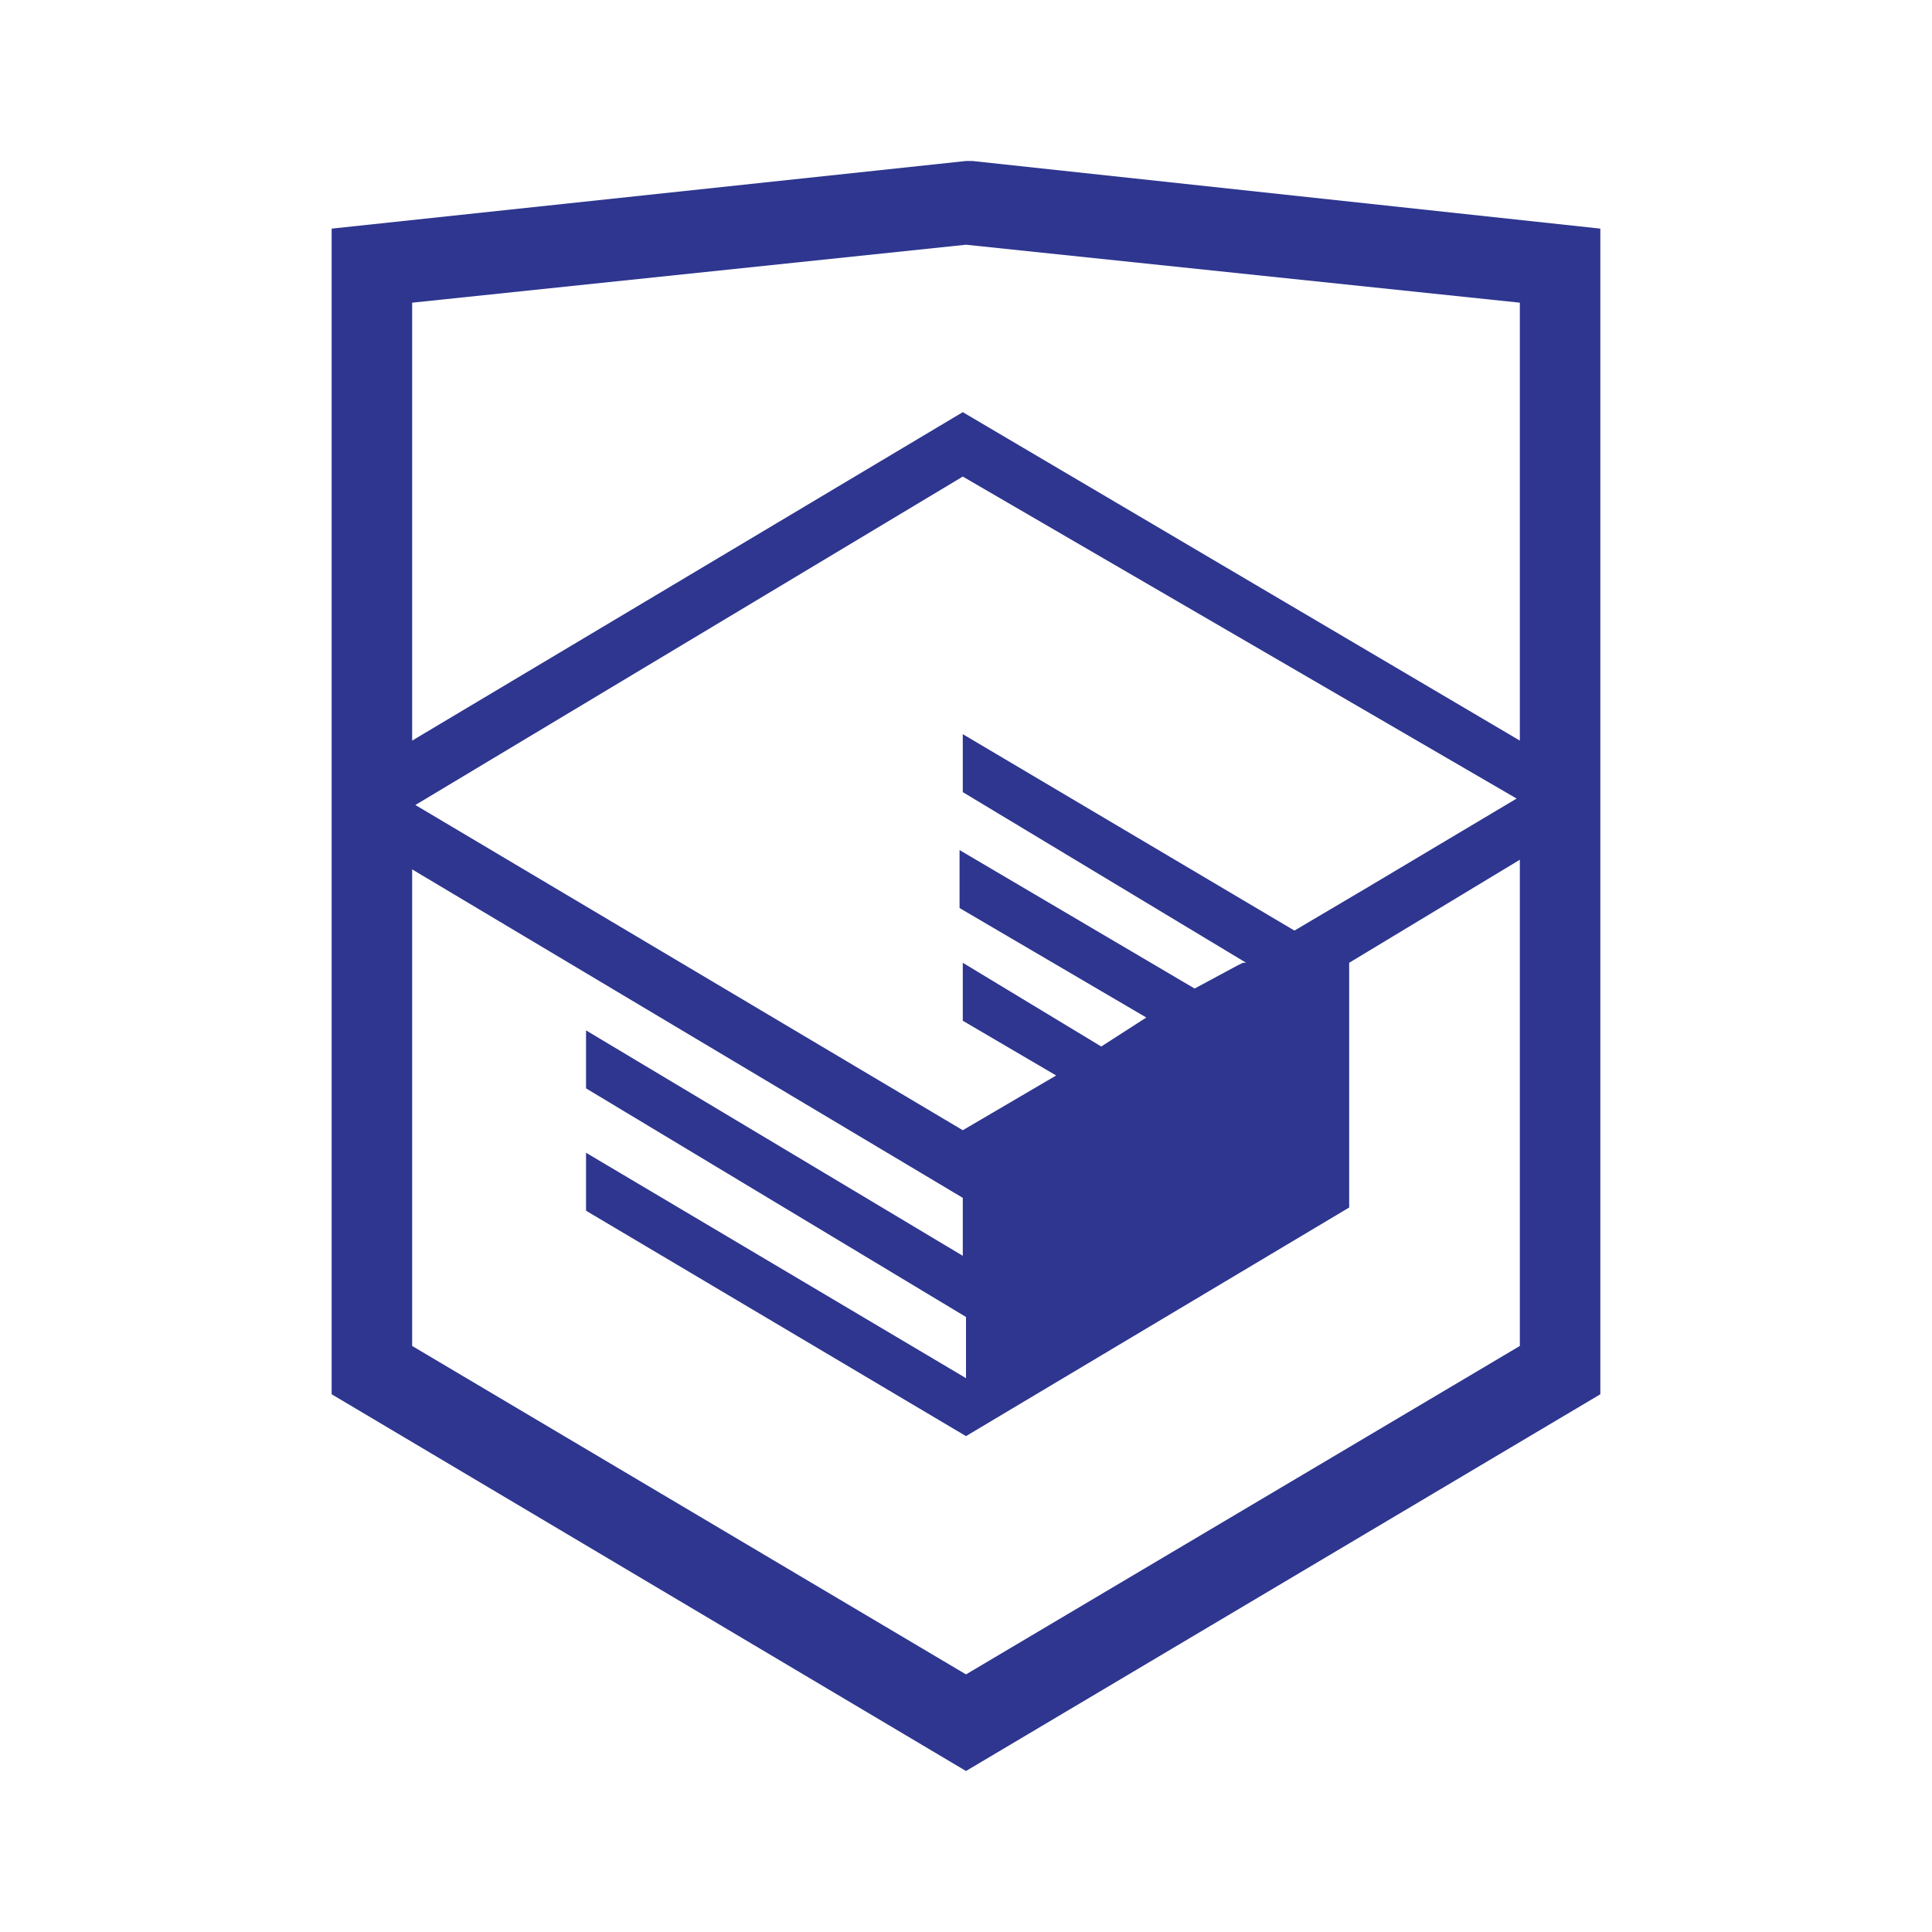
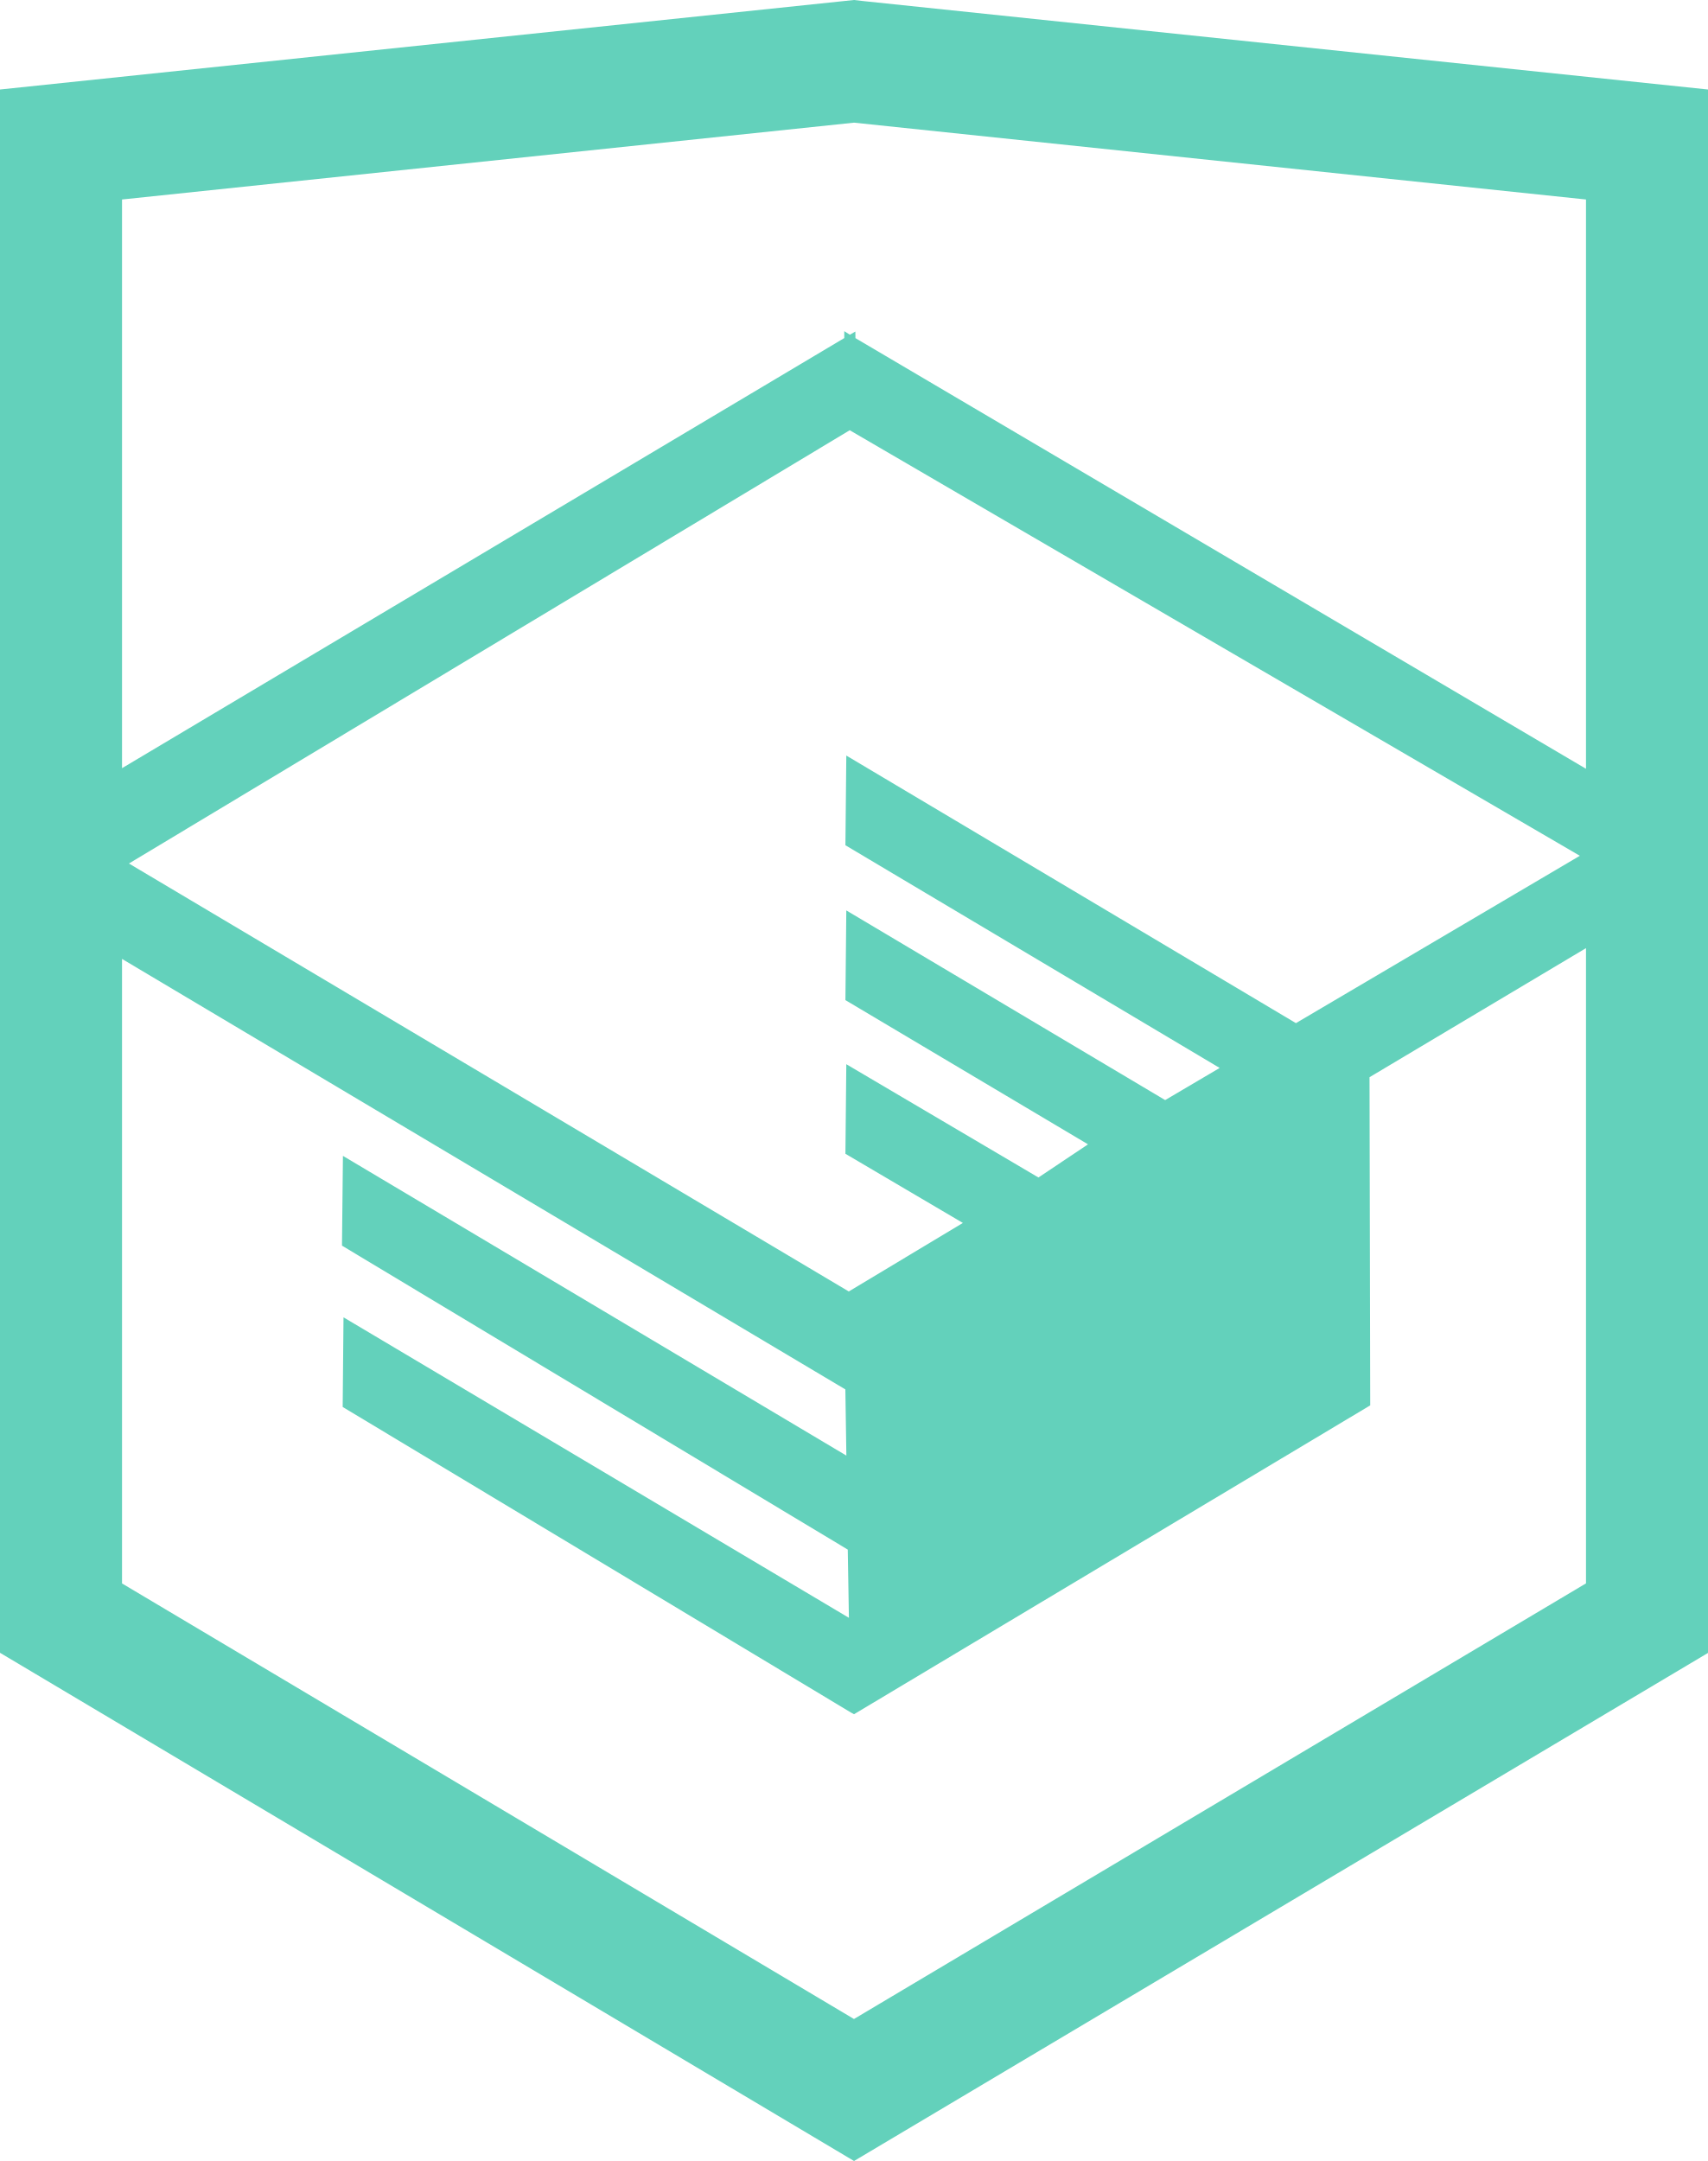
- <svg xmlns="http://www.w3.org/2000/svg" viewBox="0 0 60 60">
-   <path fill="#2E368F" d="M30.2 5h-.2l-19.7 2.1v36.2l19.7 11.7 19.7-11.7v-36.2l-19.5-2.1zm17 36.8l-17.2 10.2-17.2-10.2v-14.8l17.1 10.2v1.8l-11.7-7v1.8l11.8 7.1v1.9l-11.8-7v1.8l11.8 7 11.9-7.1v-7.6l5.3-3.2v15.1zm-.1-17l-4.7 2.8-2.2 1.3-10.3-6.1v1.8l8.8 5.3h-.1l-.2.1-1.3.7-7.3-4.3v1.8l5.8 3.4-1.4.9-4.3-2.6v1.8l2.9 1.7-2.9 1.7-17-10.1 17-10.2 17.2 10zm.1-1.8l-17.3-10.2-17.1 10.2v-13.6l17.2-1.8 17.2 1.8v13.6z" />
+ <svg xmlns="http://www.w3.org/2000/svg" version="1.1" id="Layer_1" x="0px" y="0px" width="26.943px" height="34.09px" viewBox="0 0 26.943 34.09" enable-background="new 0 0 26.943 34.09" xml:space="preserve">
+   <path fill="#63d1bb" d="M13.62,0.017L13.472,0L0,1.412v24.661l13.473,8.017l13.43-7.99l0.042-0.025V1.412L13.62,0.017z M25.019,12.127L13.495,5.334 L13.494,5.23l-0.087,0.05l-0.088-0.056v0.109L1.925,12.118V3.147l11.548-1.212l11.547,1.212V12.127z M13.405,6.787L24.923,13.5 l-4.479,2.64l-7.093-4.221l-0.014,1.415l5.904,3.513l-0.86,0.507l-5.03-2.992l-0.014,1.415l3.827,2.275l-0.782,0.523l-3.031-1.787 l-0.014,1.413l1.853,1.091l-1.8,1.081L2.034,13.622L13.405,6.787z M1.925,15.127l11.411,6.791l0.016,1.044L5.41,18.234L5.395,19.65 l7.979,4.795l0.018,1.076l-7.973-4.74l-0.013,1.414l8.021,4.822l0.046,0.025l8.143-4.872l-0.011-5.177l3.415-2.036v10.021 L13.472,31.85L1.925,24.979V15.127z" />
</svg>
